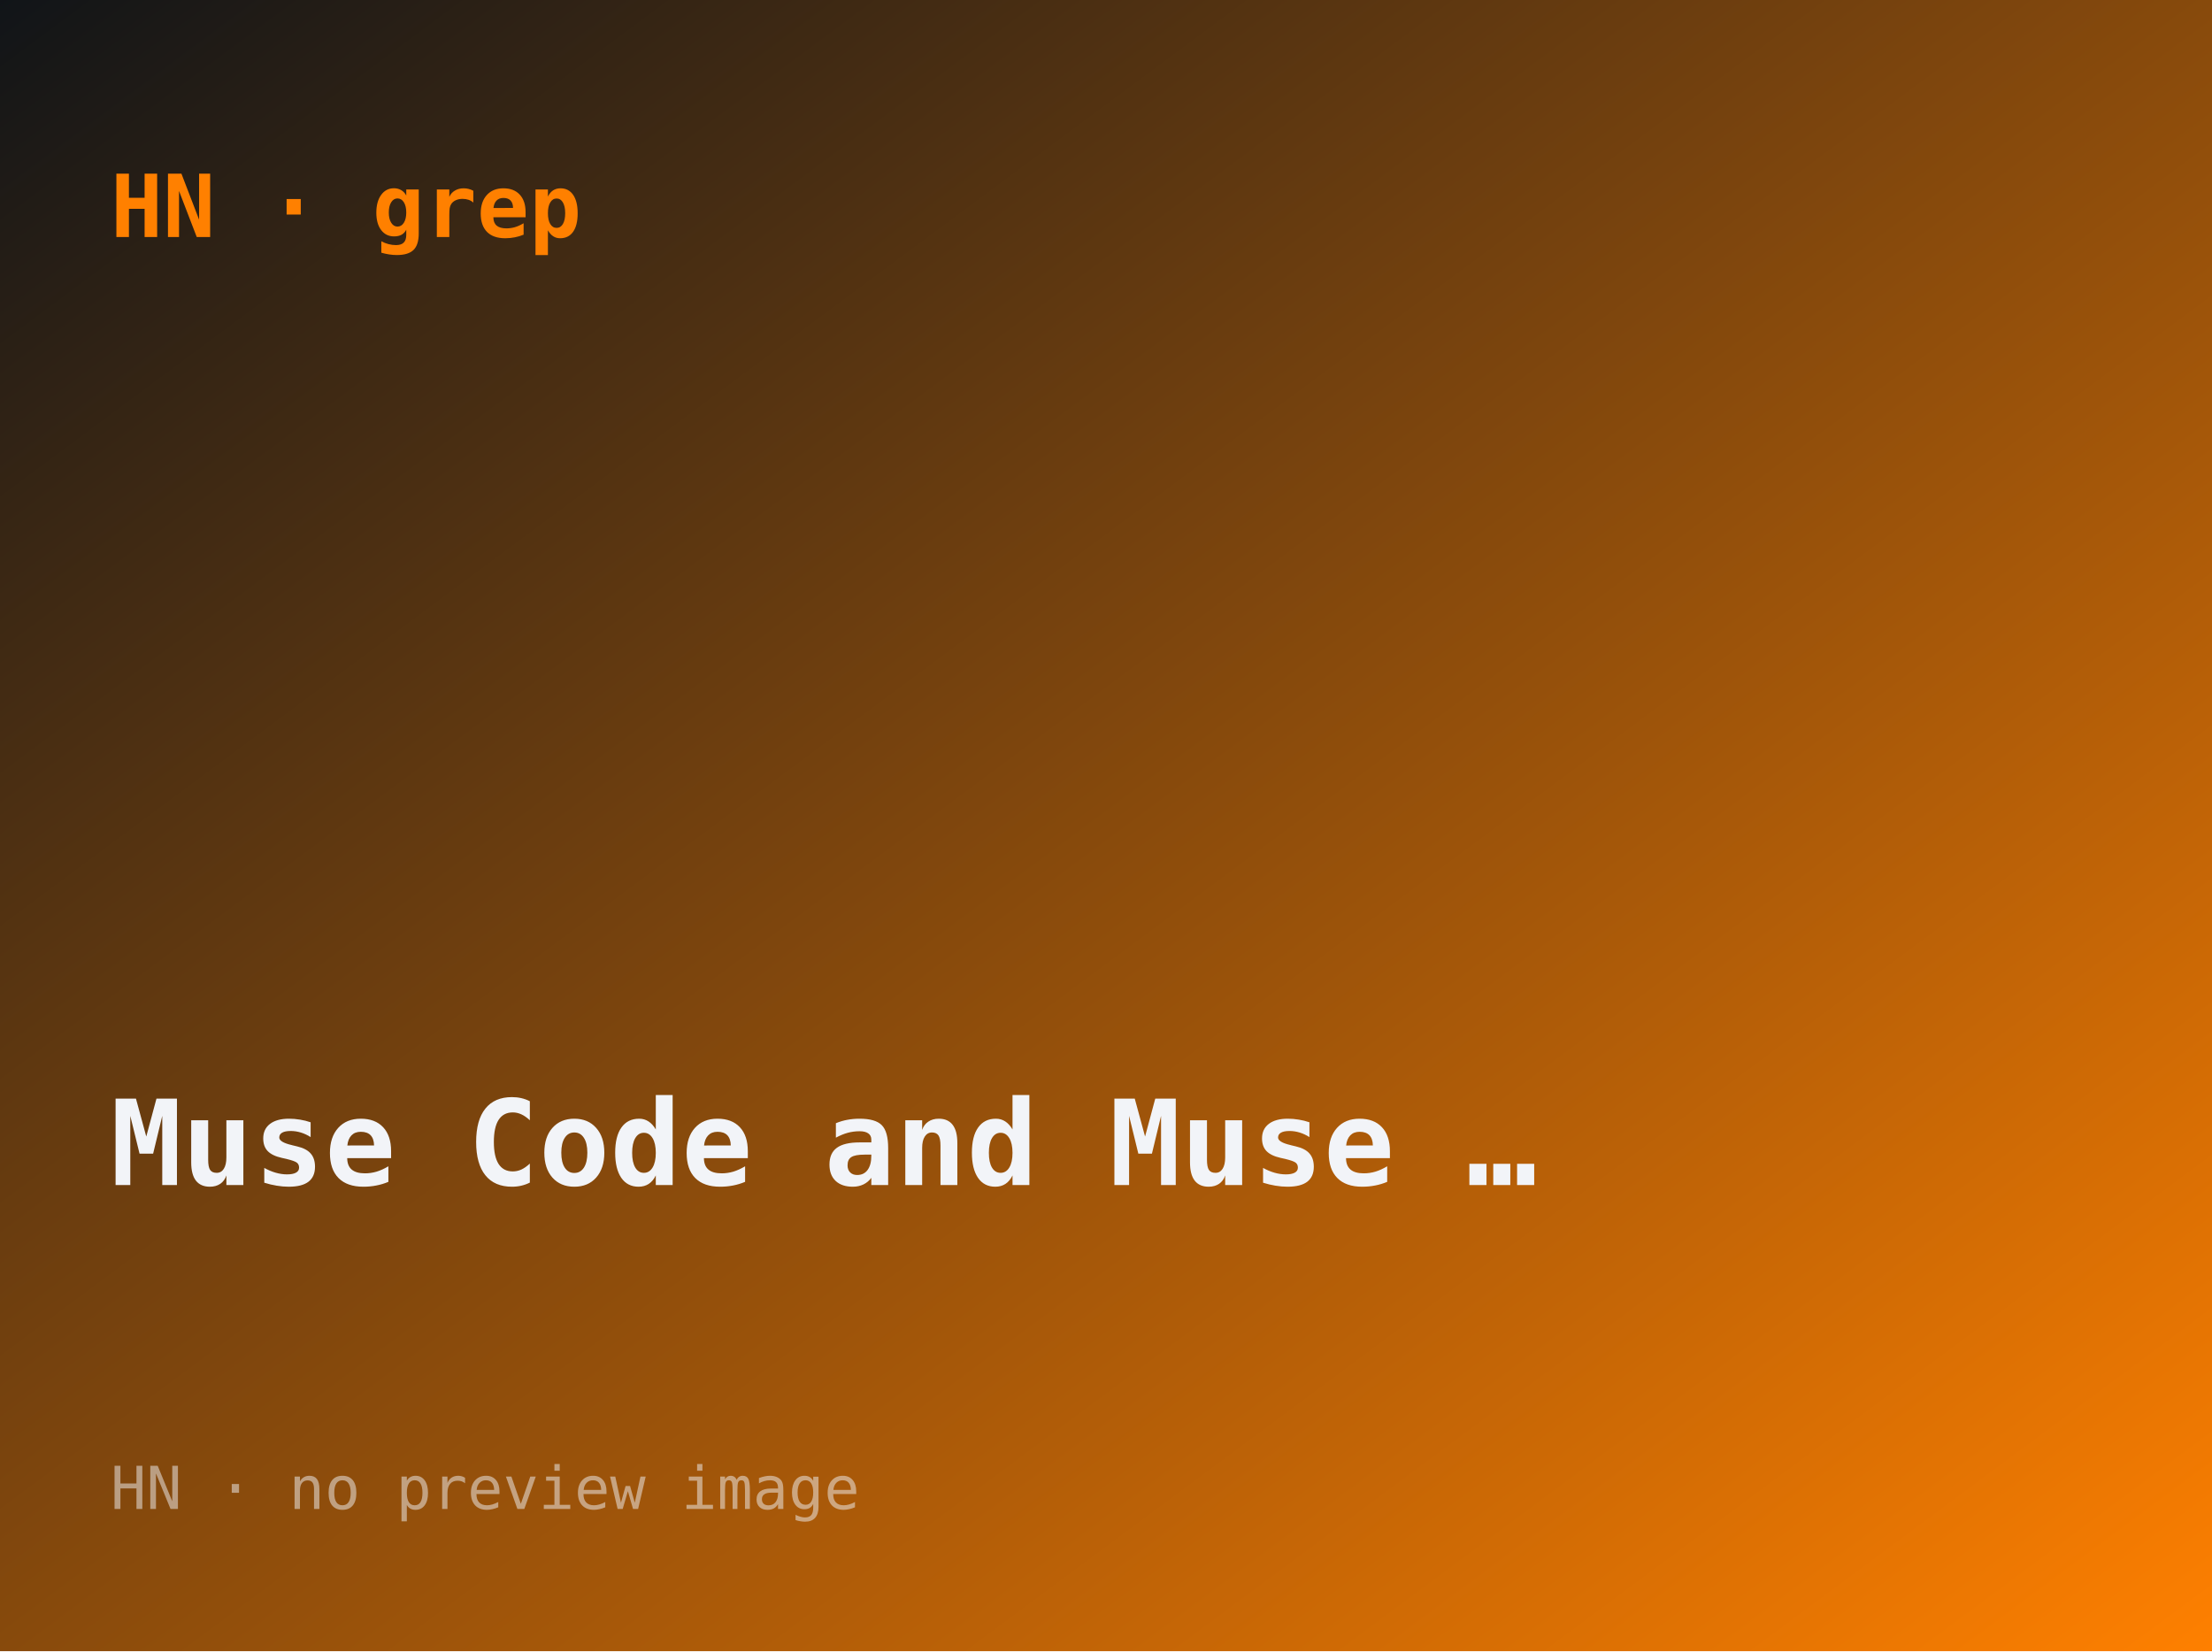
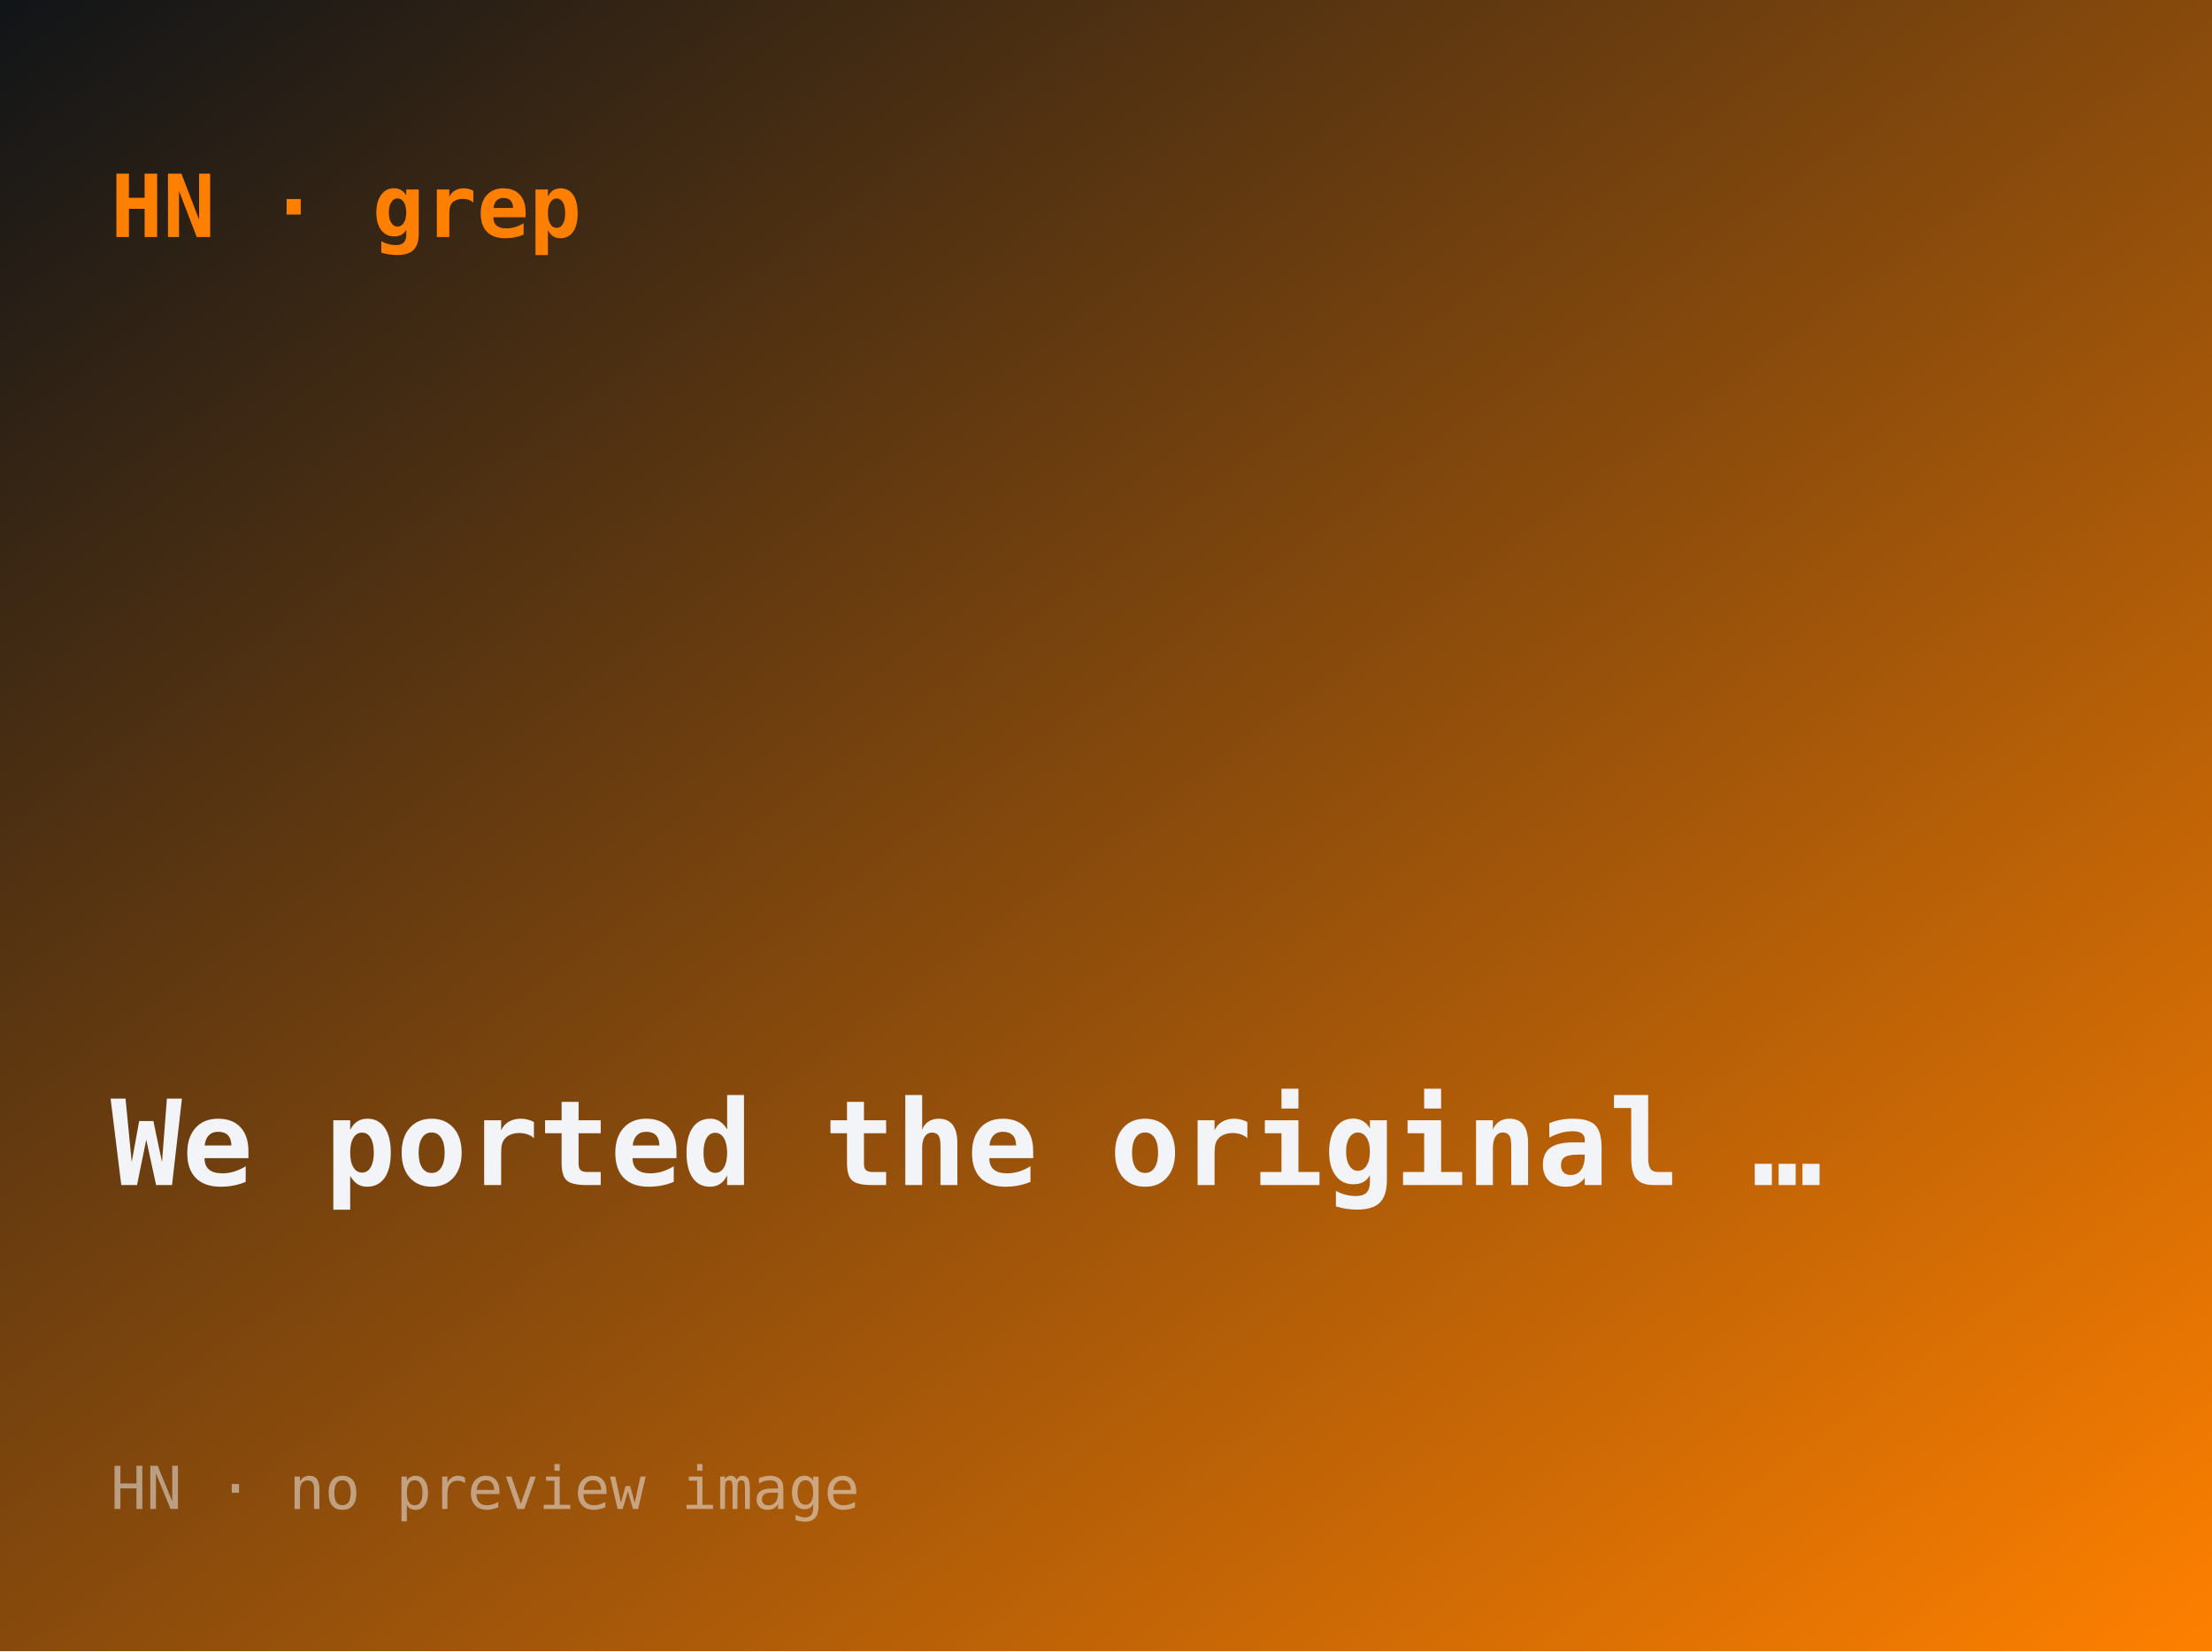
- <svg xmlns="http://www.w3.org/2000/svg" width="560" height="418" viewBox="0 0 560 418" role="img" aria-label="Muse Code and Muse Spark 1.2">
+ <svg xmlns="http://www.w3.org/2000/svg" width="560" height="418" viewBox="0 0 560 418" role="img" aria-label="We ported the original Doom to SQL">
  <defs>
    <linearGradient id="g" x1="0" y1="0" x2="1" y2="1">
      <stop offset="0" stop-color="#101418" />
      <stop offset="1" stop-color="#ff8000" />
    </linearGradient>
  </defs>
  <rect width="560" height="418" fill="url(#g)" />
  <text x="28" y="60" font-family="ui-monospace,monospace" font-size="22" fill="#ff8000" font-weight="700">HN · grep</text>
-   <text x="28" y="300" font-family="ui-monospace,monospace" font-size="30" fill="#f2f4f8" font-weight="600">Muse Code and Muse …</text>
+   <text x="28" y="300" font-family="ui-monospace,monospace" font-size="30" fill="#f2f4f8" font-weight="600">We ported the original …</text>
  <text x="28" y="382" font-family="ui-monospace,monospace" font-size="15" fill="rgba(242,244,248,.5)">HN · no preview image</text>
</svg>
